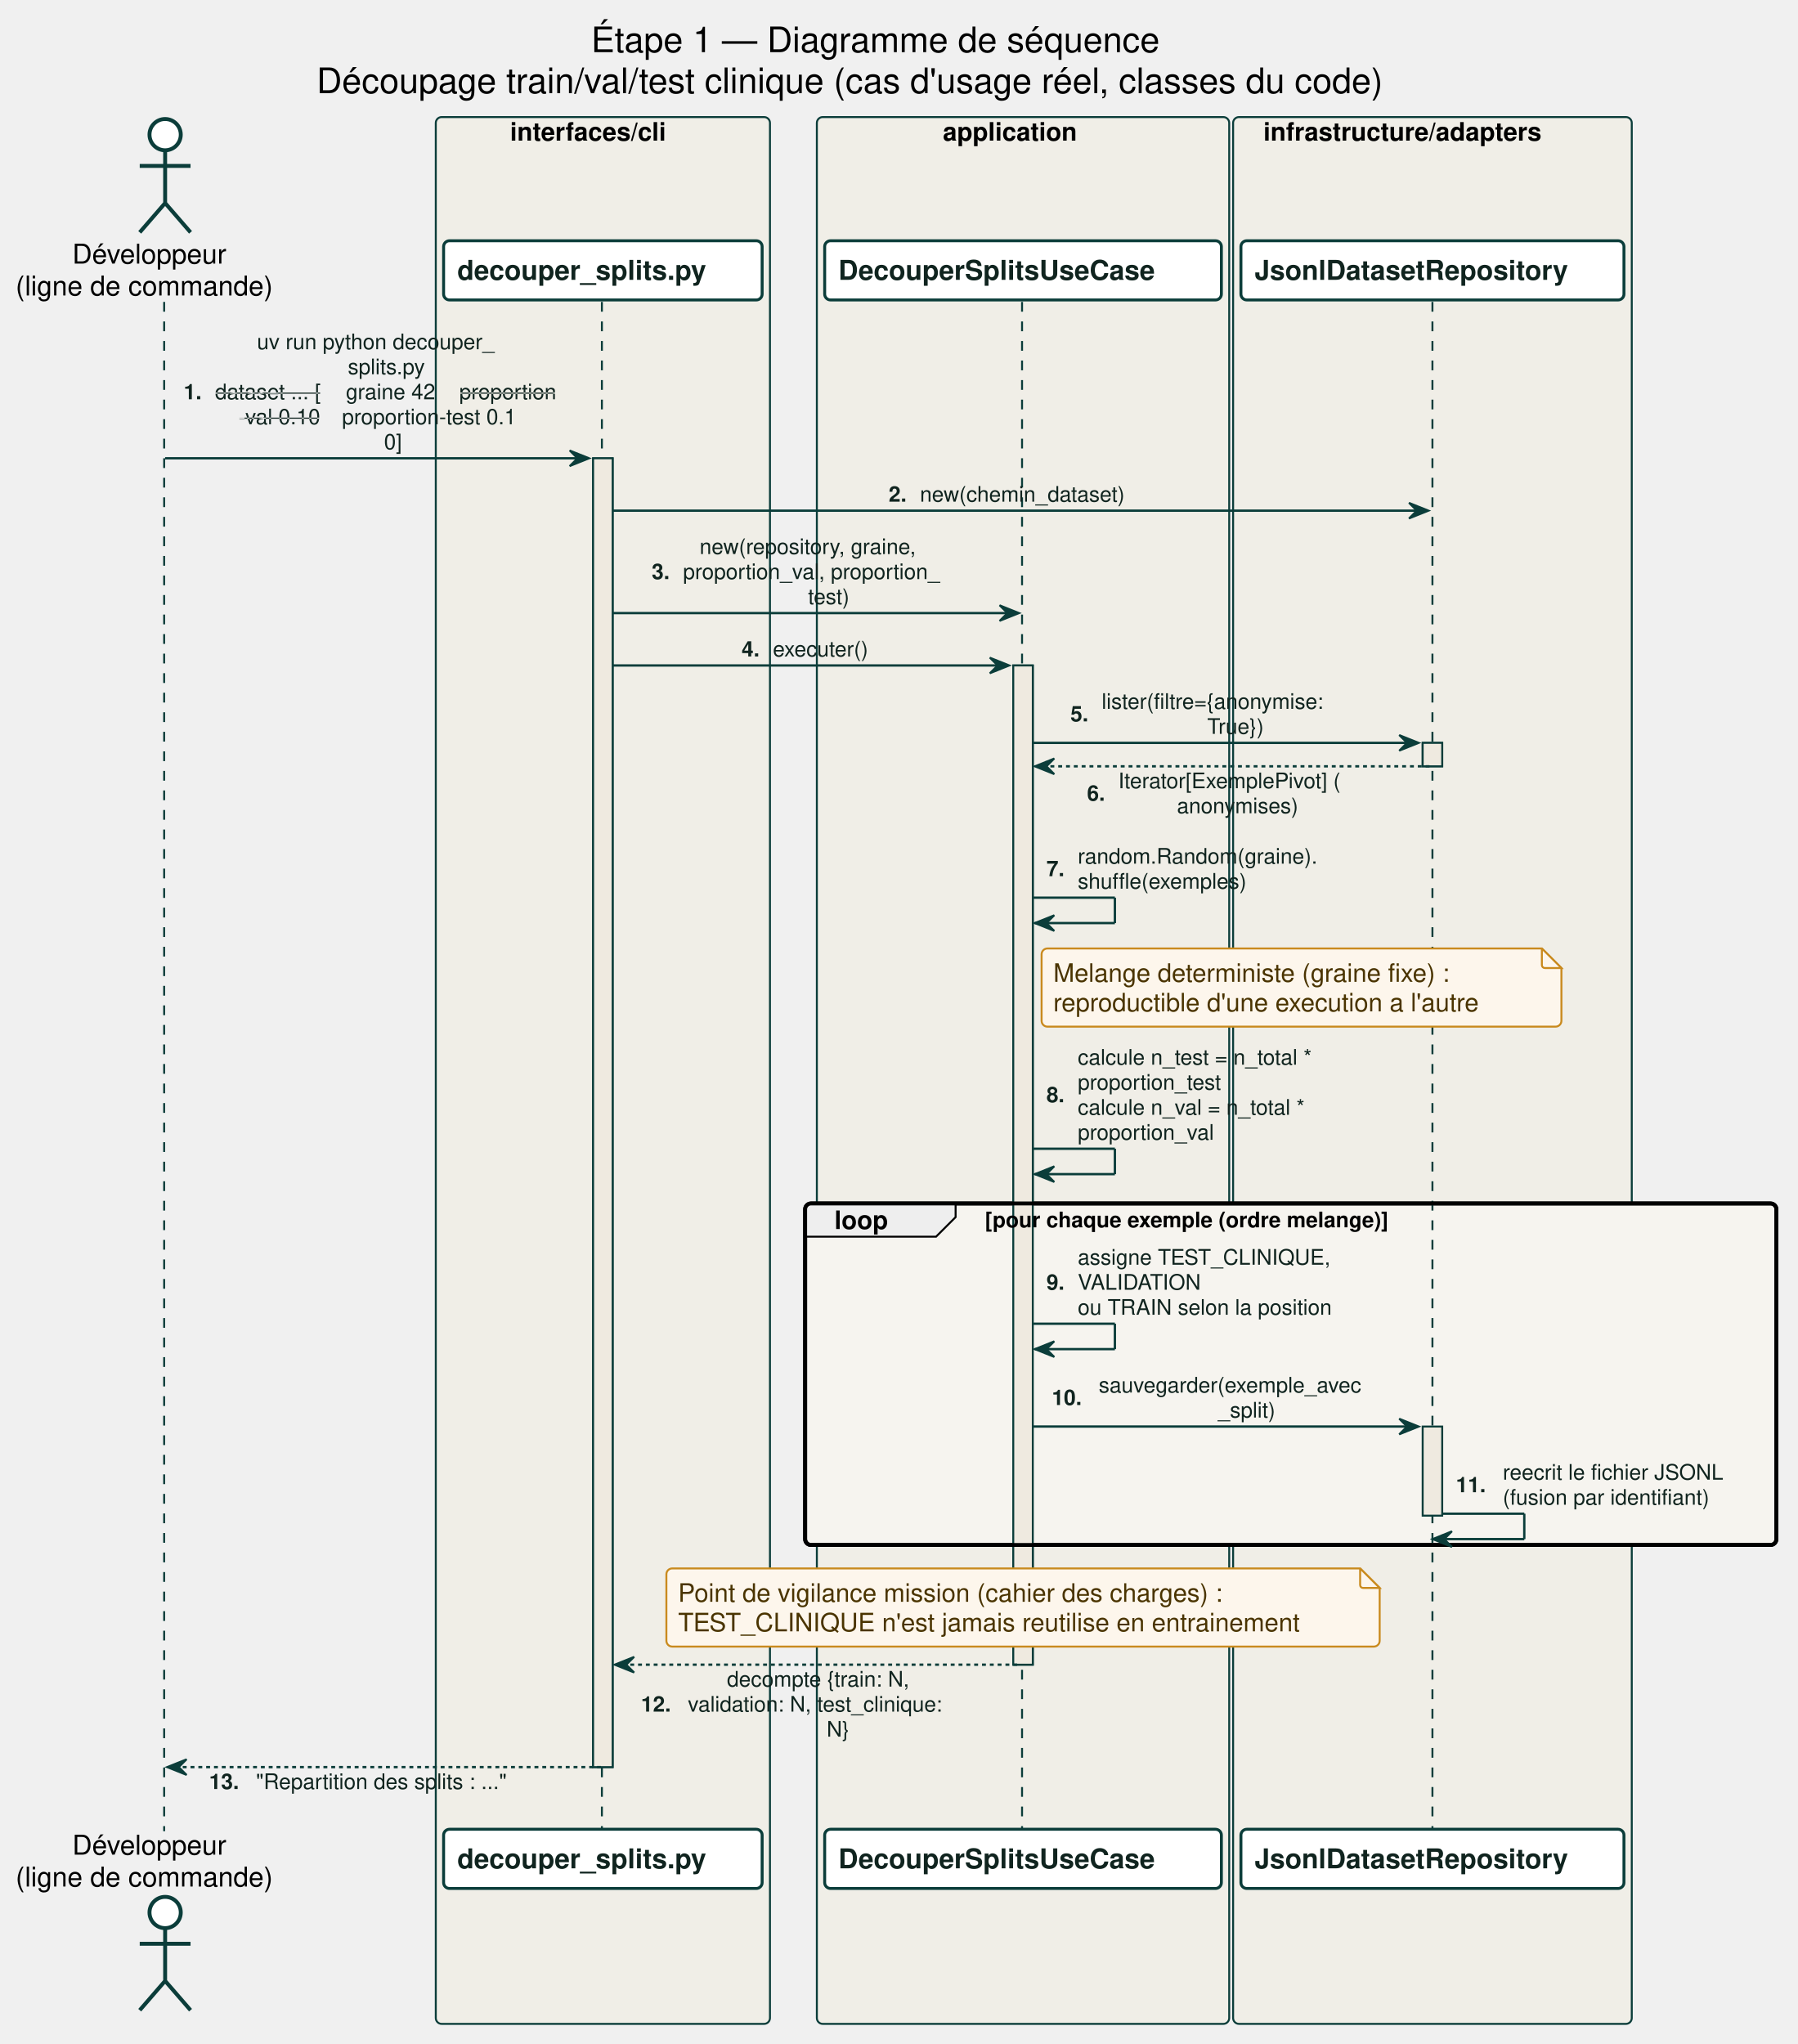
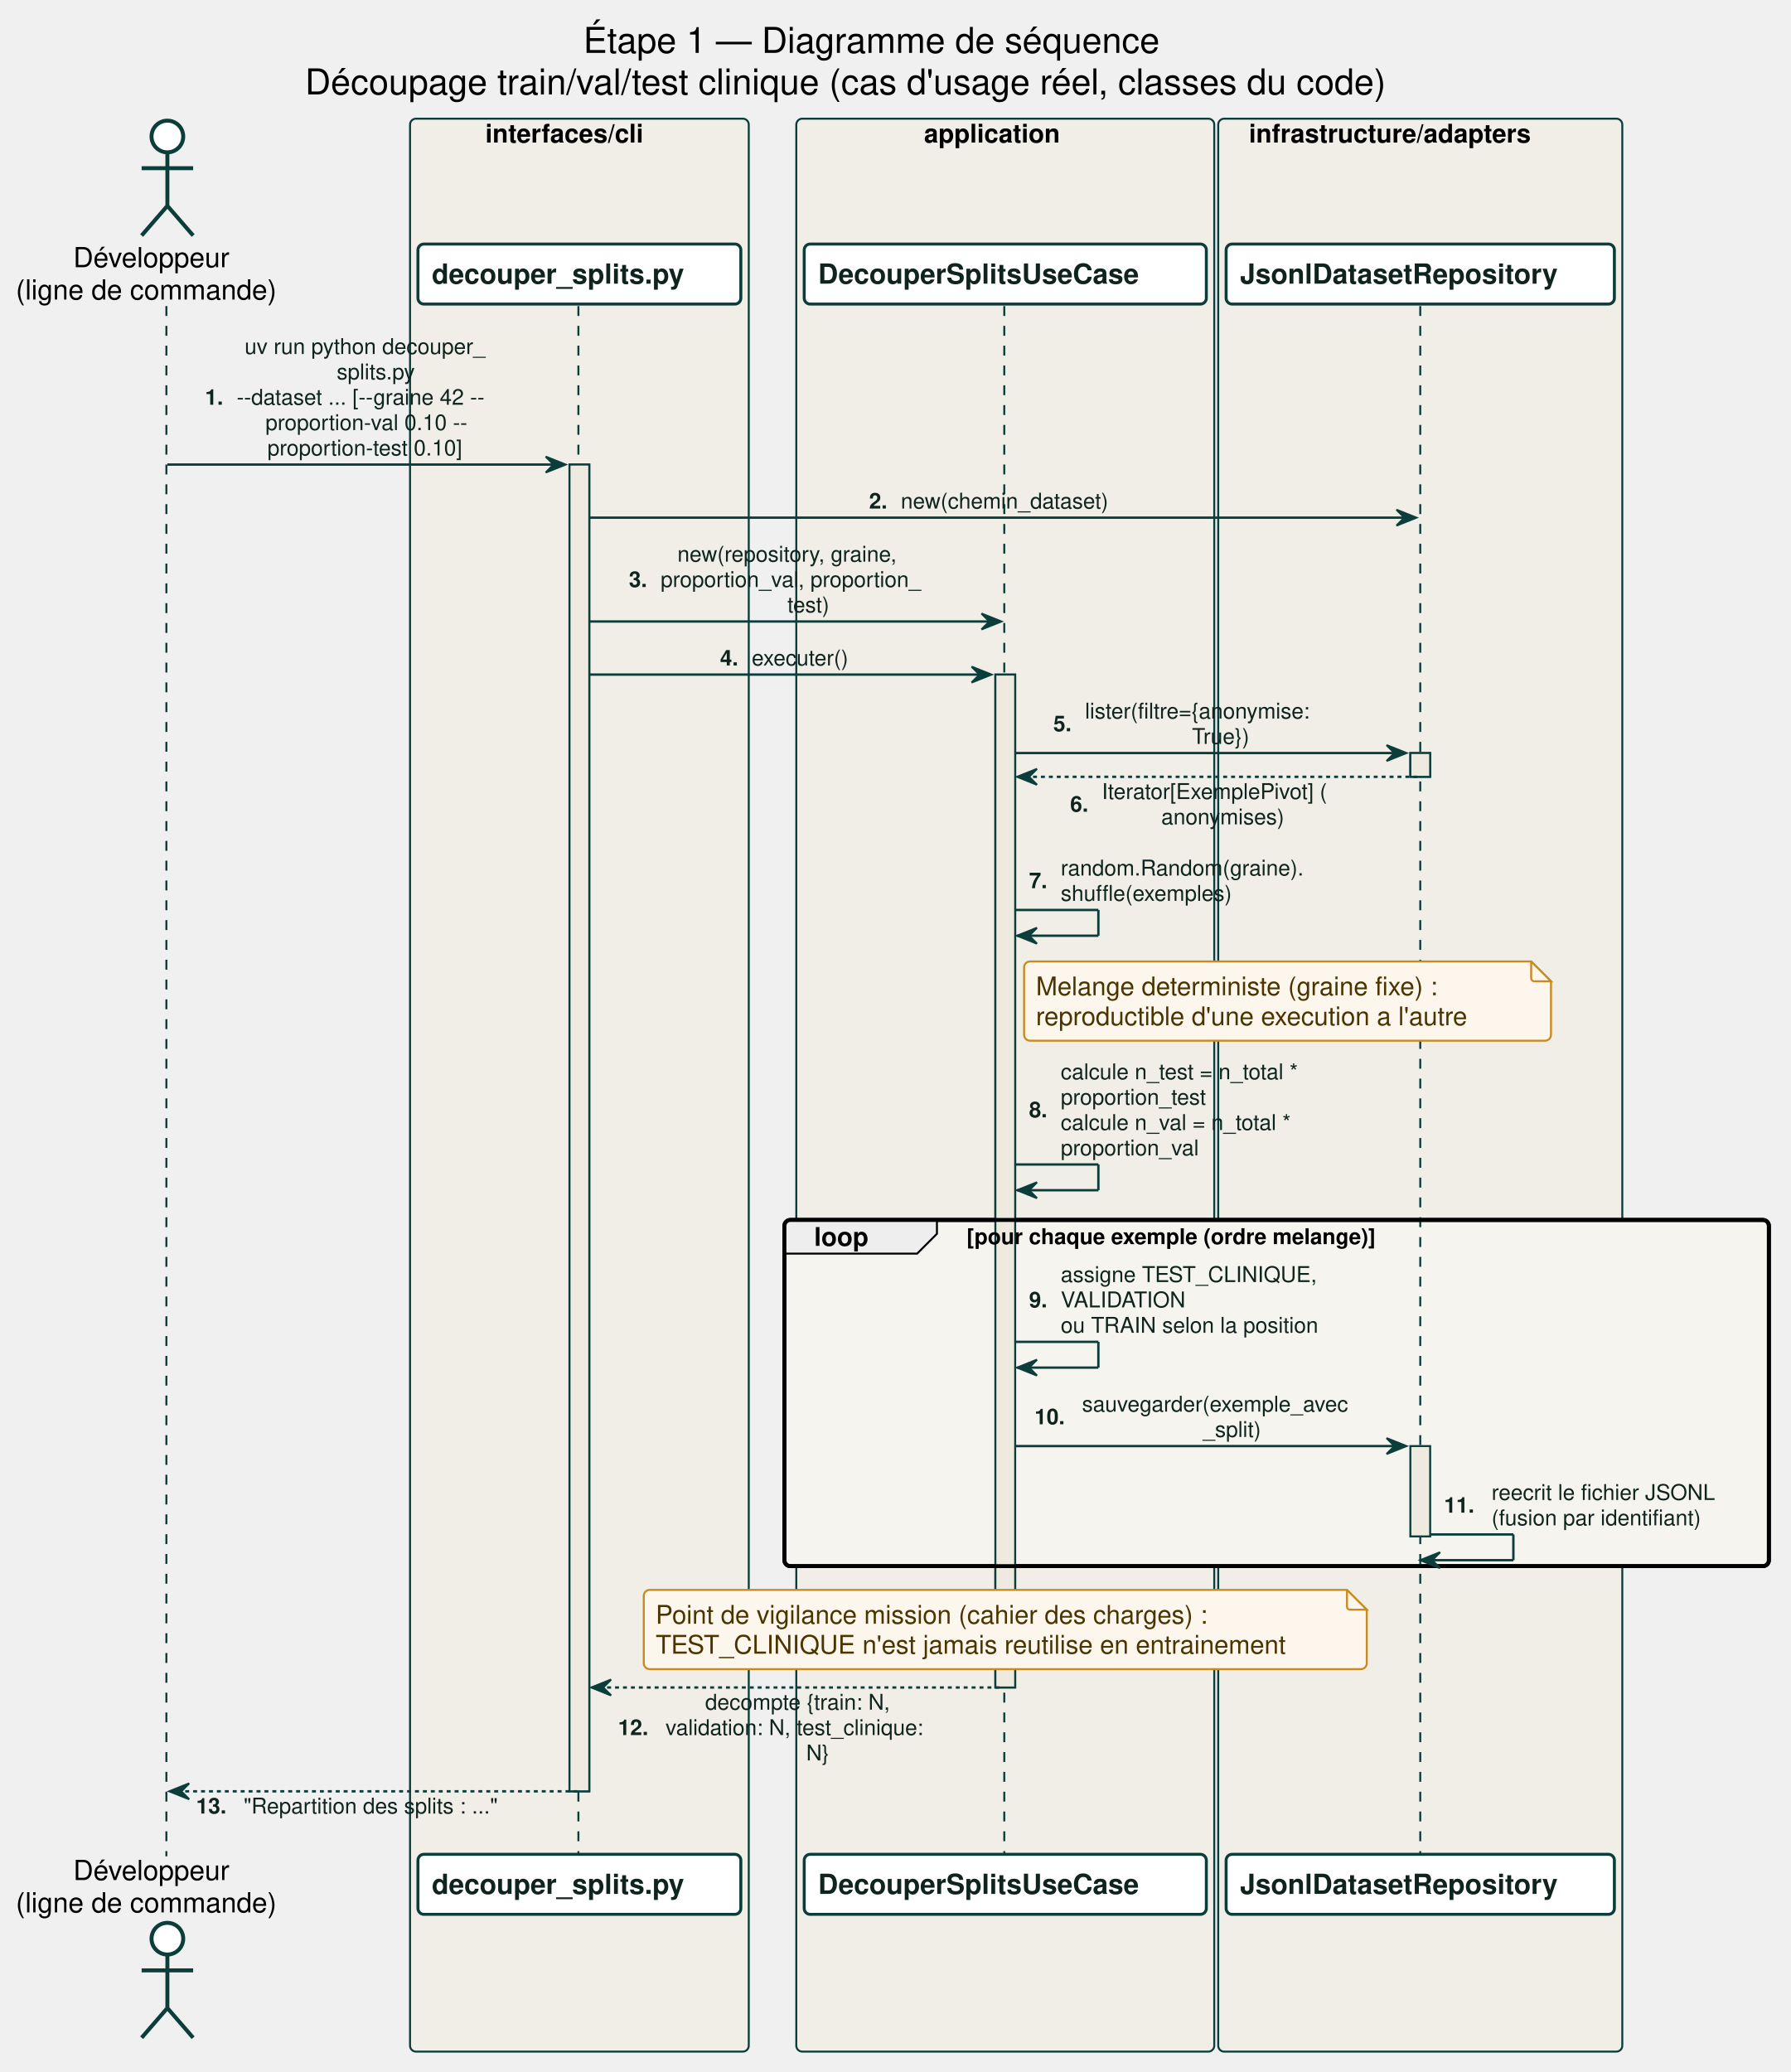
- <svg xmlns="http://www.w3.org/2000/svg" contentScriptType="application/ecmascript" contentStyleType="text/css" height="1046px" preserveAspectRatio="none" style="width:920px;height:1046px;background:#F6F4EF;" version="1.1" viewBox="0 0 920 1046" width="920px" zoomAndPan="magnify">
+ <svg xmlns="http://www.w3.org/2000/svg" contentScriptType="application/ecmascript" contentStyleType="text/css" height="1046px" preserveAspectRatio="none" style="width:904px;height:1046px;background:#F6F4EF;" version="1.1" viewBox="0 0 904 1046" width="904px" zoomAndPan="magnify">
  <defs />
  <g>
-     <text fill="#000000" font-family="Helvetica" font-size="18" lengthAdjust="spacingAndGlyphs" textLength="317" x="302.5" y="26.708">Étape 1 — Diagramme de séquence</text>
-     <text fill="#000000" font-family="Helvetica" font-size="18" lengthAdjust="spacingAndGlyphs" textLength="598" x="162" y="47.661">Découpage train/val/test clinique (cas d'usage réel, classes du code)</text>
-     <rect fill="#F0EEE7" height="975.797" rx="3" ry="3" style="stroke: #0B3D3A; stroke-width: 1.0;" width="171" x="223" y="59.906" />
-     <text fill="#000000" font-family="Helvetica" font-size="13" font-weight="bold" lengthAdjust="spacingAndGlyphs" textLength="95" x="261" y="71.973">interfaces/cli</text>
-     <rect fill="#F0EEE7" height="975.797" rx="3" ry="3" style="stroke: #0B3D3A; stroke-width: 1.0;" width="211" x="418" y="59.906" />
-     <text fill="#000000" font-family="Helvetica" font-size="13" font-weight="bold" lengthAdjust="spacingAndGlyphs" textLength="82" x="482.5" y="71.973">application</text>
-     <rect fill="#F0EEE7" height="975.797" rx="3" ry="3" style="stroke: #0B3D3A; stroke-width: 1.0;" width="204" x="631" y="59.906" />
-     <text fill="#000000" font-family="Helvetica" font-size="13" font-weight="bold" lengthAdjust="spacingAndGlyphs" textLength="173" x="646.5" y="71.973">infrastructure/adapters</text>
-     <rect fill="#EFEAE0" height="669.781" style="stroke: #0B3D3A; stroke-width: 1.0;" width="10" x="303.5" y="234.523" />
-     <rect fill="#EFEAE0" height="511.344" style="stroke: #0B3D3A; stroke-width: 1.0;" width="10" x="518.5" y="340.547" />
-     <rect fill="#EFEAE0" height="12" style="stroke: #0B3D3A; stroke-width: 1.0;" width="10" x="728" y="380.156" />
-     <rect fill="#EFEAE0" height="45.609" style="stroke: #0B3D3A; stroke-width: 1.0;" width="10" x="728" y="730.016" />
-     <rect fill="#F6F4EF" height="174.766" rx="3" ry="3" style="stroke: #000000; stroke-width: 2.0;" width="497" x="412" y="615.859" />
+     <text fill="#000000" font-family="Helvetica" font-size="18" lengthAdjust="spacingAndGlyphs" textLength="317" x="294.5" y="26.708">Étape 1 — Diagramme de séquence</text>
+     <text fill="#000000" font-family="Helvetica" font-size="18" lengthAdjust="spacingAndGlyphs" textLength="598" x="154" y="47.661">Découpage train/val/test clinique (cas d'usage réel, classes du code)</text>
+     <rect fill="#F0EEE7" height="975.797" rx="3" ry="3" style="stroke: #0B3D3A; stroke-width: 1.0;" width="171" x="207" y="59.906" />
+     <text fill="#000000" font-family="Helvetica" font-size="13" font-weight="bold" lengthAdjust="spacingAndGlyphs" textLength="95" x="245" y="71.973">interfaces/cli</text>
+     <rect fill="#F0EEE7" height="975.797" rx="3" ry="3" style="stroke: #0B3D3A; stroke-width: 1.0;" width="211" x="402" y="59.906" />
+     <text fill="#000000" font-family="Helvetica" font-size="13" font-weight="bold" lengthAdjust="spacingAndGlyphs" textLength="82" x="466.5" y="71.973">application</text>
+     <rect fill="#F0EEE7" height="975.797" rx="3" ry="3" style="stroke: #0B3D3A; stroke-width: 1.0;" width="204" x="615" y="59.906" />
+     <text fill="#000000" font-family="Helvetica" font-size="13" font-weight="bold" lengthAdjust="spacingAndGlyphs" textLength="173" x="630.5" y="71.973">infrastructure/adapters</text>
+     <rect fill="#EFEAE0" height="669.781" style="stroke: #0B3D3A; stroke-width: 1.0;" width="10" x="287.5" y="234.523" />
+     <rect fill="#EFEAE0" height="511.344" style="stroke: #0B3D3A; stroke-width: 1.0;" width="10" x="502.5" y="340.547" />
+     <rect fill="#EFEAE0" height="12" style="stroke: #0B3D3A; stroke-width: 1.0;" width="10" x="712" y="380.156" />
+     <rect fill="#EFEAE0" height="45.609" style="stroke: #0B3D3A; stroke-width: 1.0;" width="10" x="712" y="730.016" />
+     <rect fill="#F6F4EF" height="174.766" rx="3" ry="3" style="stroke: #000000; stroke-width: 2.0;" width="497" x="396" y="615.859" />
    <line style="stroke: #0B3D3A; stroke-width: 1.0; stroke-dasharray: 5.0,5.0;" x1="84" x2="84" y1="154.5" y2="937.109" />
-     <line style="stroke: #0B3D3A; stroke-width: 1.0; stroke-dasharray: 5.0,5.0;" x1="308" x2="308" y1="154.5" y2="937.109" />
-     <line style="stroke: #0B3D3A; stroke-width: 1.0; stroke-dasharray: 5.0,5.0;" x1="523" x2="523" y1="154.5" y2="937.109" />
-     <line style="stroke: #0B3D3A; stroke-width: 1.0; stroke-dasharray: 5.0,5.0;" x1="733" x2="733" y1="154.5" y2="937.109" />
+     <line style="stroke: #0B3D3A; stroke-width: 1.0; stroke-dasharray: 5.0,5.0;" x1="292" x2="292" y1="154.5" y2="937.109" />
+     <line style="stroke: #0B3D3A; stroke-width: 1.0; stroke-dasharray: 5.0,5.0;" x1="507" x2="507" y1="154.5" y2="937.109" />
+     <line style="stroke: #0B3D3A; stroke-width: 1.0; stroke-dasharray: 5.0,5.0;" x1="717" x2="717" y1="154.5" y2="937.109" />
    <text fill="#000000" font-family="Helvetica" font-size="14" lengthAdjust="spacingAndGlyphs" textLength="89" x="37" y="134.901">Développeur</text>
    <text fill="#000000" font-family="Helvetica" font-size="14" lengthAdjust="spacingAndGlyphs" textLength="147" x="8" y="151.198">(ligne de commande)</text>
    <ellipse cx="84.5" cy="68.906" fill="#FFFFFF" rx="8" ry="8" style="stroke: #0B3D3A; stroke-width: 2.0;" />
    <path d="M84.5,76.906 L84.5,103.906 M71.5,84.906 L97.5,84.906 M84.5,103.906 L71.5,118.906 M84.5,103.906 L97.5,118.906 " fill="none" style="stroke: #0B3D3A; stroke-width: 2.0;" />
    <text fill="#000000" font-family="Helvetica" font-size="14" lengthAdjust="spacingAndGlyphs" textLength="89" x="37" y="949.105">Développeur</text>
    <text fill="#000000" font-family="Helvetica" font-size="14" lengthAdjust="spacingAndGlyphs" textLength="147" x="8" y="965.401">(ligne de commande)</text>
    <ellipse cx="84.5" cy="978.703" fill="#FFFFFF" rx="8" ry="8" style="stroke: #0B3D3A; stroke-width: 2.0;" />
    <path d="M84.5,986.703 L84.5,1013.703 M71.5,994.703 L97.5,994.703 M84.5,1013.703 L71.5,1028.703 M84.5,1013.703 L97.5,1028.703 " fill="none" style="stroke: #0B3D3A; stroke-width: 2.0;" />
-     <rect fill="#FFFFFF" height="30.297" rx="3" ry="3" style="stroke: #0B3D3A; stroke-width: 1.5;" width="163" x="227" y="123.203" />
-     <text fill="#10241F" font-family="Helvetica" font-size="14" font-weight="bold" lengthAdjust="spacingAndGlyphs" textLength="149" x="234" y="143.198">decouper_splits.py</text>
-     <rect fill="#FFFFFF" height="30.297" rx="3" ry="3" style="stroke: #0B3D3A; stroke-width: 1.5;" width="163" x="227" y="936.109" />
-     <text fill="#10241F" font-family="Helvetica" font-size="14" font-weight="bold" lengthAdjust="spacingAndGlyphs" textLength="149" x="234" y="956.105">decouper_splits.py</text>
-     <rect fill="#FFFFFF" height="30.297" rx="3" ry="3" style="stroke: #0B3D3A; stroke-width: 1.5;" width="203" x="422" y="123.203" />
-     <text fill="#10241F" font-family="Helvetica" font-size="14" font-weight="bold" lengthAdjust="spacingAndGlyphs" textLength="189" x="429" y="143.198">DecouperSplitsUseCase</text>
-     <rect fill="#FFFFFF" height="30.297" rx="3" ry="3" style="stroke: #0B3D3A; stroke-width: 1.5;" width="203" x="422" y="936.109" />
-     <text fill="#10241F" font-family="Helvetica" font-size="14" font-weight="bold" lengthAdjust="spacingAndGlyphs" textLength="189" x="429" y="956.105">DecouperSplitsUseCase</text>
-     <rect fill="#FFFFFF" height="30.297" rx="3" ry="3" style="stroke: #0B3D3A; stroke-width: 1.5;" width="196" x="635" y="123.203" />
-     <text fill="#10241F" font-family="Helvetica" font-size="14" font-weight="bold" lengthAdjust="spacingAndGlyphs" textLength="182" x="642" y="143.198">JsonlDatasetRepository</text>
-     <rect fill="#FFFFFF" height="30.297" rx="3" ry="3" style="stroke: #0B3D3A; stroke-width: 1.5;" width="196" x="635" y="936.109" />
-     <text fill="#10241F" font-family="Helvetica" font-size="14" font-weight="bold" lengthAdjust="spacingAndGlyphs" textLength="182" x="642" y="956.105">JsonlDatasetRepository</text>
-     <rect fill="#EFEAE0" height="669.781" style="stroke: #0B3D3A; stroke-width: 1.0;" width="10" x="303.5" y="234.523" />
-     <rect fill="#EFEAE0" height="511.344" style="stroke: #0B3D3A; stroke-width: 1.0;" width="10" x="518.5" y="340.547" />
-     <rect fill="#EFEAE0" height="12" style="stroke: #0B3D3A; stroke-width: 1.0;" width="10" x="728" y="380.156" />
-     <rect fill="#EFEAE0" height="45.609" style="stroke: #0B3D3A; stroke-width: 1.0;" width="10" x="728" y="730.016" />
-     <polygon fill="#0B3D3A" points="291.5,230.523,301.5,234.523,291.5,238.523,295.5,234.523" style="stroke: #0B3D3A; stroke-width: 1.0;" />
-     <line style="stroke: #0B3D3A; stroke-width: 1.2;" x1="84.5" x2="297.5" y1="234.523" y2="234.523" />
-     <text fill="#10241F" font-family="Helvetica" font-size="11" font-weight="bold" lengthAdjust="spacingAndGlyphs" textLength="12" x="94" y="204.32">1.</text>
-     <text fill="#10241F" font-family="Helvetica" font-size="11" lengthAdjust="spacingAndGlyphs" textLength="141" x="131.5" y="178.71">uv run python decouper_</text>
-     <text fill="#10241F" font-family="Helvetica" font-size="11" lengthAdjust="spacingAndGlyphs" textLength="48" x="178" y="191.515">splits.py</text>
-     <text fill="#10241F" font-family="Helvetica" font-size="11" lengthAdjust="spacingAndGlyphs" text-decoration="line-through" textLength="67" x="110" y="204.32">dataset ... [</text>
-     <text fill="#10241F" font-family="Helvetica" font-size="11" lengthAdjust="spacingAndGlyphs" textLength="54" x="177" y="204.32">graine 42</text>
-     <text fill="#10241F" font-family="Helvetica" font-size="11" lengthAdjust="spacingAndGlyphs" text-decoration="line-through" textLength="59" x="235" y="204.32">proportion</text>
-     <text fill="#10241F" font-family="Helvetica" font-size="11" lengthAdjust="spacingAndGlyphs" text-decoration="line-through" textLength="49" x="122" y="217.125">-val 0.10</text>
-     <text fill="#10241F" font-family="Helvetica" font-size="11" lengthAdjust="spacingAndGlyphs" textLength="107" x="175" y="217.125">proportion-test 0.1</text>
-     <text fill="#10241F" font-family="Helvetica" font-size="11" lengthAdjust="spacingAndGlyphs" textLength="11" x="196.5" y="229.929">0]</text>
-     <polygon fill="#0B3D3A" points="721,257.328,731,261.328,721,265.328,725,261.328" style="stroke: #0B3D3A; stroke-width: 1.0;" />
-     <line style="stroke: #0B3D3A; stroke-width: 1.2;" x1="313.5" x2="727" y1="261.328" y2="261.328" />
-     <text fill="#10241F" font-family="Helvetica" font-size="11" font-weight="bold" lengthAdjust="spacingAndGlyphs" textLength="12" x="454.75" y="256.734">2.</text>
-     <text fill="#10241F" font-family="Helvetica" font-size="11" lengthAdjust="spacingAndGlyphs" textLength="121" x="470.75" y="256.734">new(chemin_dataset)</text>
-     <polygon fill="#0B3D3A" points="511.5,309.742,521.5,313.742,511.5,317.742,515.5,313.742" style="stroke: #0B3D3A; stroke-width: 1.0;" />
-     <line style="stroke: #0B3D3A; stroke-width: 1.2;" x1="313.5" x2="517.5" y1="313.742" y2="313.742" />
-     <text fill="#10241F" font-family="Helvetica" font-size="11" font-weight="bold" lengthAdjust="spacingAndGlyphs" textLength="12" x="333.5" y="296.343">3.</text>
-     <text fill="#10241F" font-family="Helvetica" font-size="11" lengthAdjust="spacingAndGlyphs" textLength="133" x="358" y="283.539">new(repository, graine,</text>
-     <text fill="#10241F" font-family="Helvetica" font-size="11" lengthAdjust="spacingAndGlyphs" textLength="154" x="349.5" y="296.343">proportion_val, proportion_</text>
-     <text fill="#10241F" font-family="Helvetica" font-size="11" lengthAdjust="spacingAndGlyphs" textLength="26" x="413.5" y="309.148">test)</text>
-     <polygon fill="#0B3D3A" points="506.5,336.547,516.5,340.547,506.5,344.547,510.5,340.547" style="stroke: #0B3D3A; stroke-width: 1.0;" />
-     <line style="stroke: #0B3D3A; stroke-width: 1.2;" x1="313.5" x2="512.5" y1="340.547" y2="340.547" />
-     <text fill="#10241F" font-family="Helvetica" font-size="11" font-weight="bold" lengthAdjust="spacingAndGlyphs" textLength="12" x="379.5" y="335.953">4.</text>
-     <text fill="#10241F" font-family="Helvetica" font-size="11" lengthAdjust="spacingAndGlyphs" textLength="57" x="395.5" y="335.953">executer()</text>
-     <polygon fill="#0B3D3A" points="716,376.156,726,380.156,716,384.156,720,380.156" style="stroke: #0B3D3A; stroke-width: 1.0;" />
-     <line style="stroke: #0B3D3A; stroke-width: 1.2;" x1="528.5" x2="722" y1="380.156" y2="380.156" />
-     <text fill="#10241F" font-family="Helvetica" font-size="11" font-weight="bold" lengthAdjust="spacingAndGlyphs" textLength="12" x="547.75" y="369.16">5.</text>
-     <text fill="#10241F" font-family="Helvetica" font-size="11" lengthAdjust="spacingAndGlyphs" textLength="141" x="563.75" y="362.757">lister(filtre={anonymise:</text>
-     <text fill="#10241F" font-family="Helvetica" font-size="11" lengthAdjust="spacingAndGlyphs" textLength="37" x="617.75" y="375.562">True})</text>
-     <polygon fill="#0B3D3A" points="539.5,388.156,529.5,392.156,539.5,396.156,535.5,392.156" style="stroke: #0B3D3A; stroke-width: 1.0;" />
-     <line style="stroke: #0B3D3A; stroke-width: 1.2; stroke-dasharray: 2.0,2.0;" x1="533.5" x2="732" y1="392.156" y2="392.156" />
-     <text fill="#10241F" font-family="Helvetica" font-size="11" font-weight="bold" lengthAdjust="spacingAndGlyphs" textLength="12" x="556.25" y="409.769">6.</text>
-     <text fill="#10241F" font-family="Helvetica" font-size="11" lengthAdjust="spacingAndGlyphs" textLength="133" x="572.25" y="403.367">Iterator[ExemplePivot] (</text>
-     <text fill="#10241F" font-family="Helvetica" font-size="11" lengthAdjust="spacingAndGlyphs" textLength="73" x="602.25" y="416.171">anonymises)</text>
-     <line style="stroke: #0B3D3A; stroke-width: 1.2;" x1="528.5" x2="570.5" y1="459.375" y2="459.375" />
-     <line style="stroke: #0B3D3A; stroke-width: 1.2;" x1="570.5" x2="570.5" y1="459.375" y2="472.375" />
-     <line style="stroke: #0B3D3A; stroke-width: 1.2;" x1="529.5" x2="570.5" y1="472.375" y2="472.375" />
-     <polygon fill="#0B3D3A" points="539.5,468.375,529.5,472.375,539.5,476.375,535.5,472.375" style="stroke: #0B3D3A; stroke-width: 1.0;" />
-     <text fill="#10241F" font-family="Helvetica" font-size="11" font-weight="bold" lengthAdjust="spacingAndGlyphs" textLength="12" x="535.5" y="448.378">7.</text>
-     <text fill="#10241F" font-family="Helvetica" font-size="11" lengthAdjust="spacingAndGlyphs" textLength="142" x="551.5" y="441.976">random.Random(graine).</text>
-     <text fill="#10241F" font-family="Helvetica" font-size="11" lengthAdjust="spacingAndGlyphs" textLength="102" x="551.5" y="454.781">shuffle(exemples)</text>
-     <path d="M533,488.375 L533,522.375 A3,3 0 0 0 536,525.375 L796,525.375 A3,3 0 0 0 799,522.375 L799,495.375 L789,485.375 L536,485.375 A3,3 0 0 0 533,488.375 " fill="#FDF6EC" style="stroke: #C98A1E; stroke-width: 1.0;" />
-     <path d="M789,485.375 L789,493.875 A1.5,1.5 0 0 0 790.5,495.375 L799,495.375 L789,485.375 " fill="#FDF6EC" style="stroke: #C98A1E; stroke-width: 1.0;" />
-     <text fill="#4A3400" font-family="Helvetica" font-size="13" lengthAdjust="spacingAndGlyphs" textLength="227" x="539" y="502.442">Melange deterministe (graine fixe) :</text>
-     <text fill="#4A3400" font-family="Helvetica" font-size="13" lengthAdjust="spacingAndGlyphs" textLength="245" x="539" y="517.575">reproductible d'une execution a l'autre</text>
-     <line style="stroke: #0B3D3A; stroke-width: 1.2;" x1="528.5" x2="570.5" y1="587.859" y2="587.859" />
-     <line style="stroke: #0B3D3A; stroke-width: 1.2;" x1="570.5" x2="570.5" y1="587.859" y2="600.859" />
-     <line style="stroke: #0B3D3A; stroke-width: 1.2;" x1="529.5" x2="570.5" y1="600.859" y2="600.859" />
-     <polygon fill="#0B3D3A" points="539.5,596.859,529.5,600.859,539.5,604.859,535.5,600.859" style="stroke: #0B3D3A; stroke-width: 1.0;" />
-     <text fill="#10241F" font-family="Helvetica" font-size="11" font-weight="bold" lengthAdjust="spacingAndGlyphs" textLength="12" x="535.5" y="564.058">8.</text>
-     <text fill="#10241F" font-family="Helvetica" font-size="11" lengthAdjust="spacingAndGlyphs" textLength="143" x="551.5" y="544.851">calcule n_test = n_total *</text>
-     <text fill="#10241F" font-family="Helvetica" font-size="11" lengthAdjust="spacingAndGlyphs" textLength="87" x="551.5" y="557.656">proportion_test</text>
-     <text fill="#10241F" font-family="Helvetica" font-size="11" lengthAdjust="spacingAndGlyphs" textLength="137" x="551.5" y="570.46">calcule n_val = n_total *</text>
-     <text fill="#10241F" font-family="Helvetica" font-size="11" lengthAdjust="spacingAndGlyphs" textLength="81" x="551.5" y="583.265">proportion_val</text>
-     <path d="M415,615.859 L489,615.859 L489,622.859 L479,632.859 L412,632.859 L412,618.859 " fill="#EEEEEE" style="stroke: #000000; stroke-width: 1.0;" />
-     <rect fill="none" height="174.766" rx="3" ry="3" style="stroke: #000000; stroke-width: 2.0;" width="497" x="412" y="615.859" />
-     <text fill="#000000" font-family="Helvetica" font-size="13" font-weight="bold" lengthAdjust="spacingAndGlyphs" textLength="32" x="427" y="628.926">loop</text>
-     <text fill="#000000" font-family="Helvetica" font-size="11" font-weight="bold" lengthAdjust="spacingAndGlyphs" textLength="255" x="504" y="628.07">[pour chaque exemple (ordre melange)]</text>
-     <line style="stroke: #0B3D3A; stroke-width: 1.2;" x1="528.5" x2="570.5" y1="677.406" y2="677.406" />
-     <line style="stroke: #0B3D3A; stroke-width: 1.2;" x1="570.5" x2="570.5" y1="677.406" y2="690.406" />
-     <line style="stroke: #0B3D3A; stroke-width: 1.2;" x1="529.5" x2="570.5" y1="690.406" y2="690.406" />
-     <polygon fill="#0B3D3A" points="539.5,686.406,529.5,690.406,539.5,694.406,535.5,690.406" style="stroke: #0B3D3A; stroke-width: 1.0;" />
-     <text fill="#10241F" font-family="Helvetica" font-size="11" font-weight="bold" lengthAdjust="spacingAndGlyphs" textLength="12" x="535.5" y="660.007">9.</text>
-     <text fill="#10241F" font-family="Helvetica" font-size="11" lengthAdjust="spacingAndGlyphs" textLength="140" x="551.5" y="647.203">assigne TEST_CLINIQUE,</text>
-     <text fill="#10241F" font-family="Helvetica" font-size="11" lengthAdjust="spacingAndGlyphs" textLength="65" x="551.5" y="660.007">VALIDATION</text>
-     <text fill="#10241F" font-family="Helvetica" font-size="11" lengthAdjust="spacingAndGlyphs" textLength="148" x="551.5" y="672.812">ou TRAIN selon la position</text>
-     <polygon fill="#0B3D3A" points="716,726.016,726,730.016,716,734.016,720,730.016" style="stroke: #0B3D3A; stroke-width: 1.0;" />
-     <line style="stroke: #0B3D3A; stroke-width: 1.2;" x1="528.5" x2="722" y1="730.016" y2="730.016" />
-     <text fill="#10241F" font-family="Helvetica" font-size="11" font-weight="bold" lengthAdjust="spacingAndGlyphs" textLength="20" x="538.25" y="719.019">10.</text>
-     <text fill="#10241F" font-family="Helvetica" font-size="11" lengthAdjust="spacingAndGlyphs" textLength="156" x="562.25" y="712.617">sauvegarder(exemple_avec</text>
-     <text fill="#10241F" font-family="Helvetica" font-size="11" lengthAdjust="spacingAndGlyphs" textLength="34" x="623.25" y="725.421">_split)</text>
-     <line style="stroke: #0B3D3A; stroke-width: 1.2;" x1="738" x2="780" y1="774.625" y2="774.625" />
-     <line style="stroke: #0B3D3A; stroke-width: 1.2;" x1="780" x2="780" y1="774.625" y2="787.625" />
-     <line style="stroke: #0B3D3A; stroke-width: 1.2;" x1="733" x2="780" y1="787.625" y2="787.625" />
-     <polygon fill="#0B3D3A" points="743,783.625,733,787.625,743,791.625,739,787.625" style="stroke: #0B3D3A; stroke-width: 1.0;" />
-     <text fill="#10241F" font-family="Helvetica" font-size="11" font-weight="bold" lengthAdjust="spacingAndGlyphs" textLength="20" x="745" y="763.628">11.</text>
-     <text fill="#10241F" font-family="Helvetica" font-size="11" lengthAdjust="spacingAndGlyphs" textLength="128" x="769" y="757.226">reecrit le fichier JSONL</text>
-     <text fill="#10241F" font-family="Helvetica" font-size="11" lengthAdjust="spacingAndGlyphs" textLength="126" x="769" y="770.031">(fusion par identifiant)</text>
-     <path d="M341,805.625 L341,839.625 A3,3 0 0 0 344,842.625 L703,842.625 A3,3 0 0 0 706,839.625 L706,812.625 L696,802.625 L344,802.625 A3,3 0 0 0 341,805.625 " fill="#FDF6EC" style="stroke: #C98A1E; stroke-width: 1.0;" />
-     <path d="M696,802.625 L696,811.125 A1.5,1.5 0 0 0 697.5,812.625 L706,812.625 L696,802.625 " fill="#FDF6EC" style="stroke: #C98A1E; stroke-width: 1.0;" />
-     <text fill="#4A3400" font-family="Helvetica" font-size="13" lengthAdjust="spacingAndGlyphs" textLength="307" x="347" y="819.692">Point de vigilance mission (cahier des charges) :</text>
-     <text fill="#4A3400" font-family="Helvetica" font-size="13" lengthAdjust="spacingAndGlyphs" textLength="344" x="347" y="834.825">TEST_CLINIQUE n'est jamais reutilise en entrainement</text>
-     <polygon fill="#0B3D3A" points="324.5,847.891,314.5,851.891,324.5,855.891,320.5,851.891" style="stroke: #0B3D3A; stroke-width: 1.0;" />
-     <line style="stroke: #0B3D3A; stroke-width: 1.2; stroke-dasharray: 2.0,2.0;" x1="318.5" x2="522.5" y1="851.891" y2="851.891" />
-     <text fill="#10241F" font-family="Helvetica" font-size="11" font-weight="bold" lengthAdjust="spacingAndGlyphs" textLength="20" x="328" y="875.906">12.</text>
-     <text fill="#10241F" font-family="Helvetica" font-size="11" lengthAdjust="spacingAndGlyphs" textLength="113" x="372" y="863.101">decompte {train: N,</text>
-     <text fill="#10241F" font-family="Helvetica" font-size="11" lengthAdjust="spacingAndGlyphs" textLength="153" x="352" y="875.906">validation: N, test_clinique:</text>
-     <text fill="#10241F" font-family="Helvetica" font-size="11" lengthAdjust="spacingAndGlyphs" textLength="15" x="423" y="888.71">N}</text>
+     <rect fill="#FFFFFF" height="30.297" rx="3" ry="3" style="stroke: #0B3D3A; stroke-width: 1.5;" width="163" x="211" y="123.203" />
+     <text fill="#10241F" font-family="Helvetica" font-size="14" font-weight="bold" lengthAdjust="spacingAndGlyphs" textLength="149" x="218" y="143.198">decouper_splits.py</text>
+     <rect fill="#FFFFFF" height="30.297" rx="3" ry="3" style="stroke: #0B3D3A; stroke-width: 1.5;" width="163" x="211" y="936.109" />
+     <text fill="#10241F" font-family="Helvetica" font-size="14" font-weight="bold" lengthAdjust="spacingAndGlyphs" textLength="149" x="218" y="956.105">decouper_splits.py</text>
+     <rect fill="#FFFFFF" height="30.297" rx="3" ry="3" style="stroke: #0B3D3A; stroke-width: 1.5;" width="203" x="406" y="123.203" />
+     <text fill="#10241F" font-family="Helvetica" font-size="14" font-weight="bold" lengthAdjust="spacingAndGlyphs" textLength="189" x="413" y="143.198">DecouperSplitsUseCase</text>
+     <rect fill="#FFFFFF" height="30.297" rx="3" ry="3" style="stroke: #0B3D3A; stroke-width: 1.5;" width="203" x="406" y="936.109" />
+     <text fill="#10241F" font-family="Helvetica" font-size="14" font-weight="bold" lengthAdjust="spacingAndGlyphs" textLength="189" x="413" y="956.105">DecouperSplitsUseCase</text>
+     <rect fill="#FFFFFF" height="30.297" rx="3" ry="3" style="stroke: #0B3D3A; stroke-width: 1.5;" width="196" x="619" y="123.203" />
+     <text fill="#10241F" font-family="Helvetica" font-size="14" font-weight="bold" lengthAdjust="spacingAndGlyphs" textLength="182" x="626" y="143.198">JsonlDatasetRepository</text>
+     <rect fill="#FFFFFF" height="30.297" rx="3" ry="3" style="stroke: #0B3D3A; stroke-width: 1.5;" width="196" x="619" y="936.109" />
+     <text fill="#10241F" font-family="Helvetica" font-size="14" font-weight="bold" lengthAdjust="spacingAndGlyphs" textLength="182" x="626" y="956.105">JsonlDatasetRepository</text>
+     <rect fill="#EFEAE0" height="669.781" style="stroke: #0B3D3A; stroke-width: 1.0;" width="10" x="287.5" y="234.523" />
+     <rect fill="#EFEAE0" height="511.344" style="stroke: #0B3D3A; stroke-width: 1.0;" width="10" x="502.5" y="340.547" />
+     <rect fill="#EFEAE0" height="12" style="stroke: #0B3D3A; stroke-width: 1.0;" width="10" x="712" y="380.156" />
+     <rect fill="#EFEAE0" height="45.609" style="stroke: #0B3D3A; stroke-width: 1.0;" width="10" x="712" y="730.016" />
+     <polygon fill="#0B3D3A" points="275.5,230.523,285.5,234.523,275.5,238.523,279.5,234.523" style="stroke: #0B3D3A; stroke-width: 1.0;" />
+     <line style="stroke: #0B3D3A; stroke-width: 1.2;" x1="84.5" x2="281.5" y1="234.523" y2="234.523" />
+     <text fill="#10241F" font-family="Helvetica" font-size="11" font-weight="bold" lengthAdjust="spacingAndGlyphs" textLength="12" x="103.5" y="204.32">1.</text>
+     <text fill="#10241F" font-family="Helvetica" font-size="11" lengthAdjust="spacingAndGlyphs" textLength="141" x="123.5" y="178.71">uv run python decouper_</text>
+     <text fill="#10241F" font-family="Helvetica" font-size="11" lengthAdjust="spacingAndGlyphs" textLength="48" x="170" y="191.515">splits.py</text>
+     <text fill="#10241F" font-family="Helvetica" font-size="11" lengthAdjust="spacingAndGlyphs" textLength="149" x="119.5" y="204.32">--dataset ... [--graine 42 --</text>
+     <text fill="#10241F" font-family="Helvetica" font-size="11" lengthAdjust="spacingAndGlyphs" textLength="120" x="134" y="217.125">proportion-val 0.10 --</text>
+     <text fill="#10241F" font-family="Helvetica" font-size="11" lengthAdjust="spacingAndGlyphs" textLength="118" x="135" y="229.929">proportion-test 0.10]</text>
+     <polygon fill="#0B3D3A" points="705,257.328,715,261.328,705,265.328,709,261.328" style="stroke: #0B3D3A; stroke-width: 1.0;" />
+     <line style="stroke: #0B3D3A; stroke-width: 1.2;" x1="297.5" x2="711" y1="261.328" y2="261.328" />
+     <text fill="#10241F" font-family="Helvetica" font-size="11" font-weight="bold" lengthAdjust="spacingAndGlyphs" textLength="12" x="438.75" y="256.734">2.</text>
+     <text fill="#10241F" font-family="Helvetica" font-size="11" lengthAdjust="spacingAndGlyphs" textLength="121" x="454.75" y="256.734">new(chemin_dataset)</text>
+     <polygon fill="#0B3D3A" points="495.5,309.742,505.5,313.742,495.5,317.742,499.5,313.742" style="stroke: #0B3D3A; stroke-width: 1.0;" />
+     <line style="stroke: #0B3D3A; stroke-width: 1.2;" x1="297.5" x2="501.5" y1="313.742" y2="313.742" />
+     <text fill="#10241F" font-family="Helvetica" font-size="11" font-weight="bold" lengthAdjust="spacingAndGlyphs" textLength="12" x="317.5" y="296.343">3.</text>
+     <text fill="#10241F" font-family="Helvetica" font-size="11" lengthAdjust="spacingAndGlyphs" textLength="133" x="342" y="283.539">new(repository, graine,</text>
+     <text fill="#10241F" font-family="Helvetica" font-size="11" lengthAdjust="spacingAndGlyphs" textLength="154" x="333.5" y="296.343">proportion_val, proportion_</text>
+     <text fill="#10241F" font-family="Helvetica" font-size="11" lengthAdjust="spacingAndGlyphs" textLength="26" x="397.5" y="309.148">test)</text>
+     <polygon fill="#0B3D3A" points="490.5,336.547,500.5,340.547,490.5,344.547,494.5,340.547" style="stroke: #0B3D3A; stroke-width: 1.0;" />
+     <line style="stroke: #0B3D3A; stroke-width: 1.2;" x1="297.5" x2="496.5" y1="340.547" y2="340.547" />
+     <text fill="#10241F" font-family="Helvetica" font-size="11" font-weight="bold" lengthAdjust="spacingAndGlyphs" textLength="12" x="363.5" y="335.953">4.</text>
+     <text fill="#10241F" font-family="Helvetica" font-size="11" lengthAdjust="spacingAndGlyphs" textLength="57" x="379.5" y="335.953">executer()</text>
+     <polygon fill="#0B3D3A" points="700,376.156,710,380.156,700,384.156,704,380.156" style="stroke: #0B3D3A; stroke-width: 1.0;" />
+     <line style="stroke: #0B3D3A; stroke-width: 1.2;" x1="512.5" x2="706" y1="380.156" y2="380.156" />
+     <text fill="#10241F" font-family="Helvetica" font-size="11" font-weight="bold" lengthAdjust="spacingAndGlyphs" textLength="12" x="531.75" y="369.16">5.</text>
+     <text fill="#10241F" font-family="Helvetica" font-size="11" lengthAdjust="spacingAndGlyphs" textLength="141" x="547.75" y="362.757">lister(filtre={anonymise:</text>
+     <text fill="#10241F" font-family="Helvetica" font-size="11" lengthAdjust="spacingAndGlyphs" textLength="37" x="601.75" y="375.562">True})</text>
+     <polygon fill="#0B3D3A" points="523.5,388.156,513.5,392.156,523.5,396.156,519.5,392.156" style="stroke: #0B3D3A; stroke-width: 1.0;" />
+     <line style="stroke: #0B3D3A; stroke-width: 1.2; stroke-dasharray: 2.0,2.0;" x1="517.5" x2="716" y1="392.156" y2="392.156" />
+     <text fill="#10241F" font-family="Helvetica" font-size="11" font-weight="bold" lengthAdjust="spacingAndGlyphs" textLength="12" x="540.25" y="409.769">6.</text>
+     <text fill="#10241F" font-family="Helvetica" font-size="11" lengthAdjust="spacingAndGlyphs" textLength="133" x="556.25" y="403.367">Iterator[ExemplePivot] (</text>
+     <text fill="#10241F" font-family="Helvetica" font-size="11" lengthAdjust="spacingAndGlyphs" textLength="73" x="586.25" y="416.171">anonymises)</text>
+     <line style="stroke: #0B3D3A; stroke-width: 1.2;" x1="512.5" x2="554.5" y1="459.375" y2="459.375" />
+     <line style="stroke: #0B3D3A; stroke-width: 1.2;" x1="554.5" x2="554.5" y1="459.375" y2="472.375" />
+     <line style="stroke: #0B3D3A; stroke-width: 1.2;" x1="513.5" x2="554.5" y1="472.375" y2="472.375" />
+     <polygon fill="#0B3D3A" points="523.5,468.375,513.5,472.375,523.5,476.375,519.5,472.375" style="stroke: #0B3D3A; stroke-width: 1.0;" />
+     <text fill="#10241F" font-family="Helvetica" font-size="11" font-weight="bold" lengthAdjust="spacingAndGlyphs" textLength="12" x="519.5" y="448.378">7.</text>
+     <text fill="#10241F" font-family="Helvetica" font-size="11" lengthAdjust="spacingAndGlyphs" textLength="142" x="535.5" y="441.976">random.Random(graine).</text>
+     <text fill="#10241F" font-family="Helvetica" font-size="11" lengthAdjust="spacingAndGlyphs" textLength="102" x="535.5" y="454.781">shuffle(exemples)</text>
+     <path d="M517,488.375 L517,522.375 A3,3 0 0 0 520,525.375 L780,525.375 A3,3 0 0 0 783,522.375 L783,495.375 L773,485.375 L520,485.375 A3,3 0 0 0 517,488.375 " fill="#FDF6EC" style="stroke: #C98A1E; stroke-width: 1.0;" />
+     <path d="M773,485.375 L773,493.875 A1.5,1.5 0 0 0 774.5,495.375 L783,495.375 L773,485.375 " fill="#FDF6EC" style="stroke: #C98A1E; stroke-width: 1.0;" />
+     <text fill="#4A3400" font-family="Helvetica" font-size="13" lengthAdjust="spacingAndGlyphs" textLength="227" x="523" y="502.442">Melange deterministe (graine fixe) :</text>
+     <text fill="#4A3400" font-family="Helvetica" font-size="13" lengthAdjust="spacingAndGlyphs" textLength="245" x="523" y="517.575">reproductible d'une execution a l'autre</text>
+     <line style="stroke: #0B3D3A; stroke-width: 1.2;" x1="512.5" x2="554.5" y1="587.859" y2="587.859" />
+     <line style="stroke: #0B3D3A; stroke-width: 1.2;" x1="554.5" x2="554.5" y1="587.859" y2="600.859" />
+     <line style="stroke: #0B3D3A; stroke-width: 1.2;" x1="513.5" x2="554.5" y1="600.859" y2="600.859" />
+     <polygon fill="#0B3D3A" points="523.5,596.859,513.5,600.859,523.5,604.859,519.5,600.859" style="stroke: #0B3D3A; stroke-width: 1.0;" />
+     <text fill="#10241F" font-family="Helvetica" font-size="11" font-weight="bold" lengthAdjust="spacingAndGlyphs" textLength="12" x="519.5" y="564.058">8.</text>
+     <text fill="#10241F" font-family="Helvetica" font-size="11" lengthAdjust="spacingAndGlyphs" textLength="143" x="535.5" y="544.851">calcule n_test = n_total *</text>
+     <text fill="#10241F" font-family="Helvetica" font-size="11" lengthAdjust="spacingAndGlyphs" textLength="87" x="535.5" y="557.656">proportion_test</text>
+     <text fill="#10241F" font-family="Helvetica" font-size="11" lengthAdjust="spacingAndGlyphs" textLength="137" x="535.5" y="570.46">calcule n_val = n_total *</text>
+     <text fill="#10241F" font-family="Helvetica" font-size="11" lengthAdjust="spacingAndGlyphs" textLength="81" x="535.5" y="583.265">proportion_val</text>
+     <path d="M399,615.859 L473,615.859 L473,622.859 L463,632.859 L396,632.859 L396,618.859 " fill="#EEEEEE" style="stroke: #000000; stroke-width: 1.0;" />
+     <rect fill="none" height="174.766" rx="3" ry="3" style="stroke: #000000; stroke-width: 2.0;" width="497" x="396" y="615.859" />
+     <text fill="#000000" font-family="Helvetica" font-size="13" font-weight="bold" lengthAdjust="spacingAndGlyphs" textLength="32" x="411" y="628.926">loop</text>
+     <text fill="#000000" font-family="Helvetica" font-size="11" font-weight="bold" lengthAdjust="spacingAndGlyphs" textLength="255" x="488" y="628.07">[pour chaque exemple (ordre melange)]</text>
+     <line style="stroke: #0B3D3A; stroke-width: 1.2;" x1="512.5" x2="554.5" y1="677.406" y2="677.406" />
+     <line style="stroke: #0B3D3A; stroke-width: 1.2;" x1="554.5" x2="554.5" y1="677.406" y2="690.406" />
+     <line style="stroke: #0B3D3A; stroke-width: 1.2;" x1="513.5" x2="554.5" y1="690.406" y2="690.406" />
+     <polygon fill="#0B3D3A" points="523.5,686.406,513.5,690.406,523.5,694.406,519.5,690.406" style="stroke: #0B3D3A; stroke-width: 1.0;" />
+     <text fill="#10241F" font-family="Helvetica" font-size="11" font-weight="bold" lengthAdjust="spacingAndGlyphs" textLength="12" x="519.5" y="660.007">9.</text>
+     <text fill="#10241F" font-family="Helvetica" font-size="11" lengthAdjust="spacingAndGlyphs" textLength="140" x="535.5" y="647.203">assigne TEST_CLINIQUE,</text>
+     <text fill="#10241F" font-family="Helvetica" font-size="11" lengthAdjust="spacingAndGlyphs" textLength="65" x="535.5" y="660.007">VALIDATION</text>
+     <text fill="#10241F" font-family="Helvetica" font-size="11" lengthAdjust="spacingAndGlyphs" textLength="148" x="535.5" y="672.812">ou TRAIN selon la position</text>
+     <polygon fill="#0B3D3A" points="700,726.016,710,730.016,700,734.016,704,730.016" style="stroke: #0B3D3A; stroke-width: 1.0;" />
+     <line style="stroke: #0B3D3A; stroke-width: 1.2;" x1="512.5" x2="706" y1="730.016" y2="730.016" />
+     <text fill="#10241F" font-family="Helvetica" font-size="11" font-weight="bold" lengthAdjust="spacingAndGlyphs" textLength="20" x="522.25" y="719.019">10.</text>
+     <text fill="#10241F" font-family="Helvetica" font-size="11" lengthAdjust="spacingAndGlyphs" textLength="156" x="546.25" y="712.617">sauvegarder(exemple_avec</text>
+     <text fill="#10241F" font-family="Helvetica" font-size="11" lengthAdjust="spacingAndGlyphs" textLength="34" x="607.25" y="725.421">_split)</text>
+     <line style="stroke: #0B3D3A; stroke-width: 1.2;" x1="722" x2="764" y1="774.625" y2="774.625" />
+     <line style="stroke: #0B3D3A; stroke-width: 1.2;" x1="764" x2="764" y1="774.625" y2="787.625" />
+     <line style="stroke: #0B3D3A; stroke-width: 1.2;" x1="717" x2="764" y1="787.625" y2="787.625" />
+     <polygon fill="#0B3D3A" points="727,783.625,717,787.625,727,791.625,723,787.625" style="stroke: #0B3D3A; stroke-width: 1.0;" />
+     <text fill="#10241F" font-family="Helvetica" font-size="11" font-weight="bold" lengthAdjust="spacingAndGlyphs" textLength="20" x="729" y="763.628">11.</text>
+     <text fill="#10241F" font-family="Helvetica" font-size="11" lengthAdjust="spacingAndGlyphs" textLength="128" x="753" y="757.226">reecrit le fichier JSONL</text>
+     <text fill="#10241F" font-family="Helvetica" font-size="11" lengthAdjust="spacingAndGlyphs" textLength="126" x="753" y="770.031">(fusion par identifiant)</text>
+     <path d="M325,805.625 L325,839.625 A3,3 0 0 0 328,842.625 L687,842.625 A3,3 0 0 0 690,839.625 L690,812.625 L680,802.625 L328,802.625 A3,3 0 0 0 325,805.625 " fill="#FDF6EC" style="stroke: #C98A1E; stroke-width: 1.0;" />
+     <path d="M680,802.625 L680,811.125 A1.5,1.5 0 0 0 681.5,812.625 L690,812.625 L680,802.625 " fill="#FDF6EC" style="stroke: #C98A1E; stroke-width: 1.0;" />
+     <text fill="#4A3400" font-family="Helvetica" font-size="13" lengthAdjust="spacingAndGlyphs" textLength="307" x="331" y="819.692">Point de vigilance mission (cahier des charges) :</text>
+     <text fill="#4A3400" font-family="Helvetica" font-size="13" lengthAdjust="spacingAndGlyphs" textLength="344" x="331" y="834.825">TEST_CLINIQUE n'est jamais reutilise en entrainement</text>
+     <polygon fill="#0B3D3A" points="308.5,847.891,298.5,851.891,308.5,855.891,304.5,851.891" style="stroke: #0B3D3A; stroke-width: 1.0;" />
+     <line style="stroke: #0B3D3A; stroke-width: 1.2; stroke-dasharray: 2.0,2.0;" x1="302.5" x2="506.5" y1="851.891" y2="851.891" />
+     <text fill="#10241F" font-family="Helvetica" font-size="11" font-weight="bold" lengthAdjust="spacingAndGlyphs" textLength="20" x="312" y="875.906">12.</text>
+     <text fill="#10241F" font-family="Helvetica" font-size="11" lengthAdjust="spacingAndGlyphs" textLength="113" x="356" y="863.101">decompte {train: N,</text>
+     <text fill="#10241F" font-family="Helvetica" font-size="11" lengthAdjust="spacingAndGlyphs" textLength="153" x="336" y="875.906">validation: N, test_clinique:</text>
+     <text fill="#10241F" font-family="Helvetica" font-size="11" lengthAdjust="spacingAndGlyphs" textLength="15" x="407" y="888.71">N}</text>
    <polygon fill="#0B3D3A" points="95.5,900.305,85.5,904.305,95.5,908.305,91.5,904.305" style="stroke: #0B3D3A; stroke-width: 1.0;" />
-     <line style="stroke: #0B3D3A; stroke-width: 1.2; stroke-dasharray: 2.0,2.0;" x1="89.5" x2="307.5" y1="904.305" y2="904.305" />
-     <text fill="#10241F" font-family="Helvetica" font-size="11" font-weight="bold" lengthAdjust="spacingAndGlyphs" textLength="20" x="107" y="915.515">13.</text>
-     <text fill="#10241F" font-family="Helvetica" font-size="11" lengthAdjust="spacingAndGlyphs" textLength="155" x="131" y="915.515">"Repartition des splits : ..."</text>
+     <line style="stroke: #0B3D3A; stroke-width: 1.2; stroke-dasharray: 2.0,2.0;" x1="89.5" x2="291.5" y1="904.305" y2="904.305" />
+     <text fill="#10241F" font-family="Helvetica" font-size="11" font-weight="bold" lengthAdjust="spacingAndGlyphs" textLength="20" x="99" y="915.515">13.</text>
+     <text fill="#10241F" font-family="Helvetica" font-size="11" lengthAdjust="spacingAndGlyphs" textLength="155" x="123" y="915.515">"Repartition des splits : ..."</text>
  </g>
</svg>
